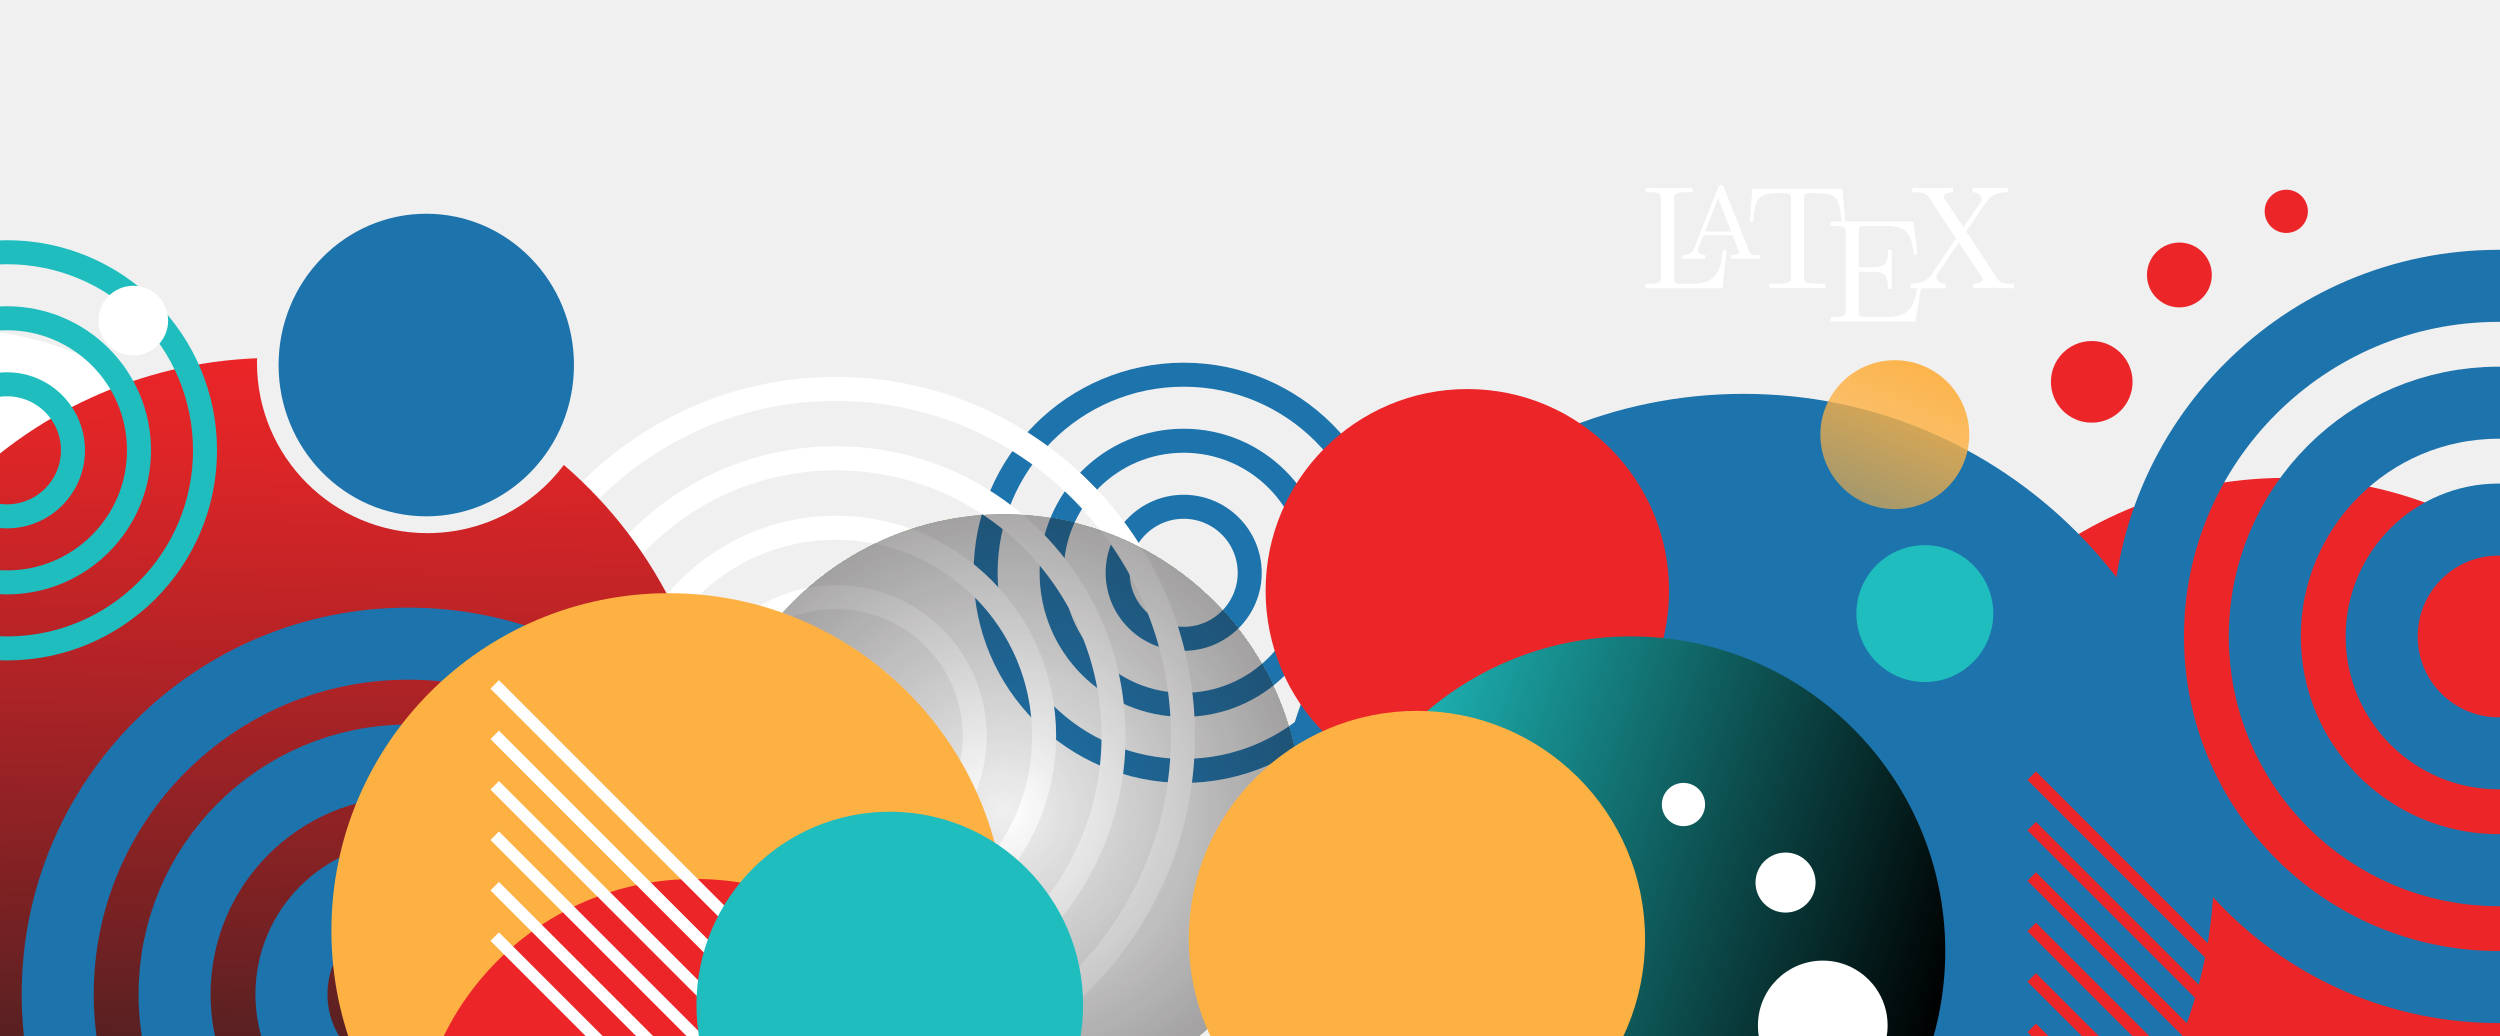
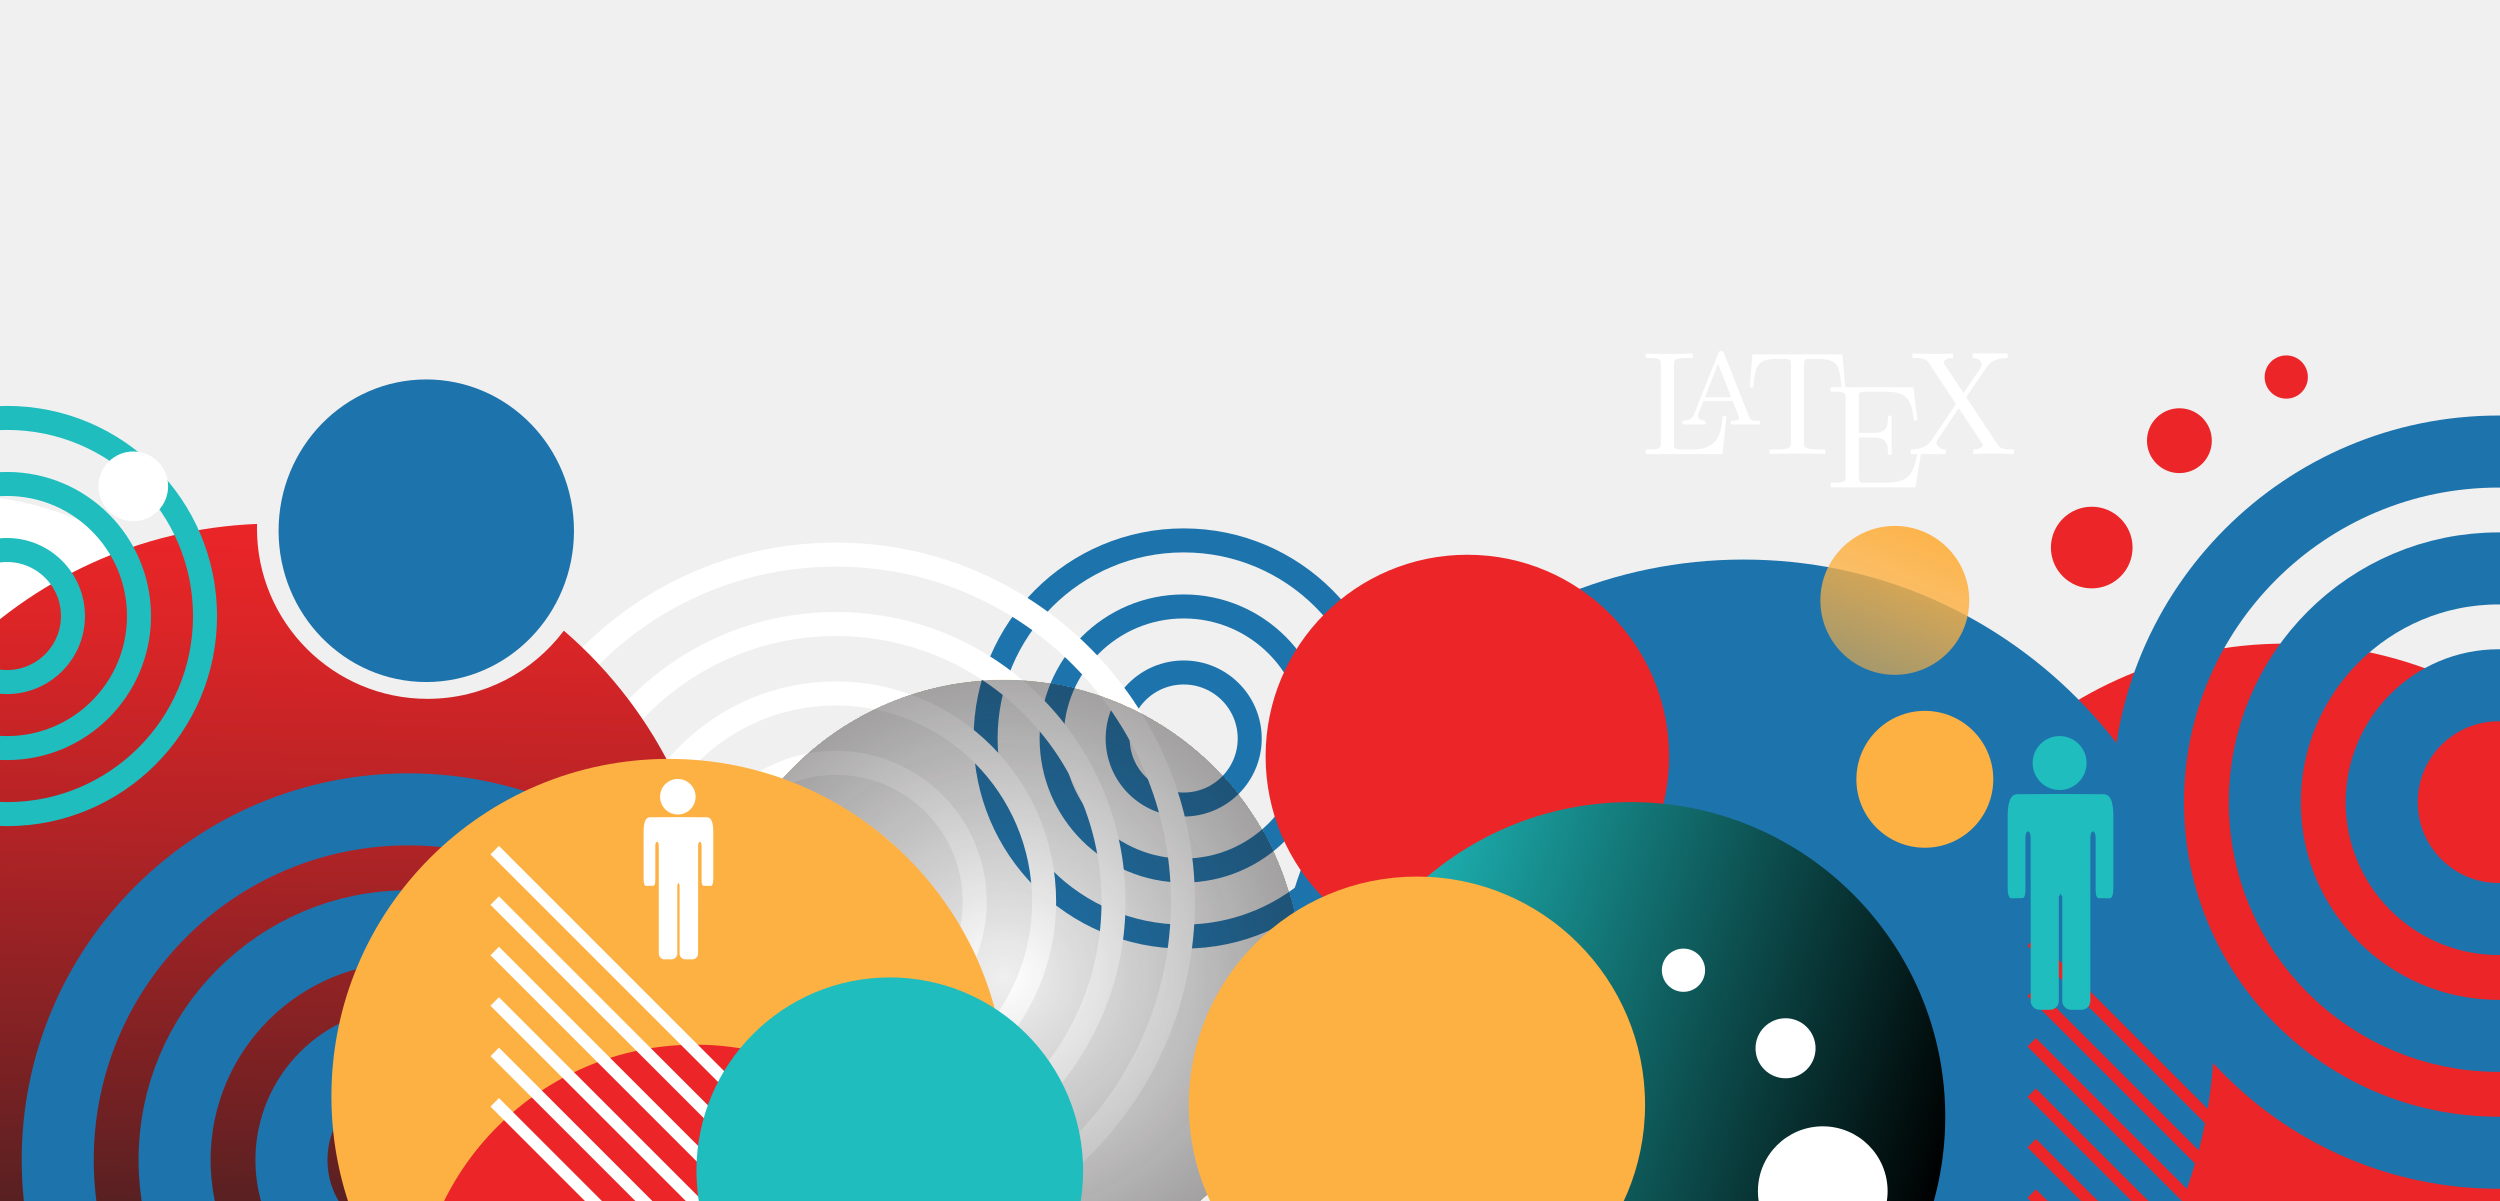
- <svg xmlns="http://www.w3.org/2000/svg" version="1.1" x="0px" y="0px" width="1041px" height="431px" viewBox="0 0 1041 431" enable-background="new 0 0 1041 431" xml:space="preserve">
+ <svg xmlns="http://www.w3.org/2000/svg" version="1.1" x="0px" y="0px" width="1041px" height="500px" viewBox="0 0 1041 500" enable-background="new 0 0 1041 500" xml:space="preserve">
  <g id="fond">
-     <rect x="-137" y="-71" display="none" fill="#1FBDBE" stroke="#231F20" stroke-miterlimit="10" width="1282" height="502" />
-     <circle fill="#FFFFFF" cx="-20" cy="274" r="137" />
+     <rect x="-137" y="-2" display="none" fill="#1FBDBE" stroke="#231F20" stroke-miterlimit="10" width="1282" height="502" />
+     <circle fill="#FFFFFF" cx="-20" cy="343" r="137" />
    <g>
-       <circle fill="none" stroke="#1D73AC" stroke-width="10" stroke-miterlimit="10" cx="492.888" cy="238.514" r="27.494" />
-       <path fill="none" stroke="#1D73AC" stroke-width="10" stroke-miterlimit="10" d="M547.879,238.514    c0,30.372-24.619,54.99-54.99,54.99c-30.375,0-54.992-24.618-54.992-54.99c0-30.373,24.617-54.993,54.992-54.993    C523.26,183.521,547.879,208.141,547.879,238.514z" />
-       <path fill="none" stroke="#1D73AC" stroke-width="10" stroke-miterlimit="10" d="M575.372,238.515    c0,45.56-36.925,82.485-82.483,82.485c-45.561,0-82.485-36.926-82.485-82.485s36.925-82.491,82.485-82.491    C538.447,156.023,575.372,192.955,575.372,238.515z" />
-       <circle fill="#EB2528" cx="951.5" cy="368.5" r="169.5" />
+       <circle fill="none" stroke="#1D73AC" stroke-width="10" stroke-miterlimit="10" cx="492.888" cy="307.514" r="27.494" />
+       <path fill="none" stroke="#1D73AC" stroke-width="10" stroke-miterlimit="10" d="M547.879,307.514    c0,30.372-24.619,54.99-54.99,54.99c-30.375,0-54.992-24.618-54.992-54.99c0-30.373,24.617-54.993,54.992-54.993    C523.26,252.521,547.879,277.141,547.879,307.514z" />
+       <path fill="none" stroke="#1D73AC" stroke-width="10" stroke-miterlimit="10" d="M575.372,307.515    c0,45.56-36.925,82.485-82.483,82.485c-45.561,0-82.485-36.926-82.485-82.485s36.925-82.491,82.485-82.491    C538.447,225.023,575.372,261.955,575.372,307.515z" />
+       <circle fill="#EB2528" cx="951.5" cy="437.5" r="169.5" />
    </g>
-     <circle fill="#1D73AC" cx="726" cy="360" r="196" />
+     <circle fill="#1D73AC" cx="726" cy="429" r="196" />
    <g>
-       <circle fill="none" stroke="#FFFFFF" stroke-width="10" stroke-miterlimit="10" cx="348.052" cy="306.467" r="28.905" />
-       <path fill="none" stroke="#FFFFFF" stroke-width="10" stroke-miterlimit="10" d="M405.865,306.467    c0,31.933-25.882,57.813-57.813,57.813c-31.933,0-57.813-25.88-57.813-57.813c0-31.931,25.88-57.815,57.813-57.815    C379.982,248.651,405.865,274.536,405.865,306.467z" />
-       <path fill="none" stroke="#FFFFFF" stroke-width="10" stroke-miterlimit="10" d="M434.77,306.469    c0,47.898-38.82,86.719-86.718,86.719s-86.718-38.82-86.718-86.719c0-47.897,38.82-86.725,86.718-86.725    S434.77,258.571,434.77,306.469z" />
-       <path fill="none" stroke="#FFFFFF" stroke-width="10" stroke-miterlimit="10" d="M463.678,306.471    c0,63.861-51.76,115.624-115.624,115.624s-115.625-51.763-115.625-115.624c0-63.866,51.762-115.634,115.625-115.634    S463.678,242.604,463.678,306.471z" />
-       <path fill="none" stroke="#FFFFFF" stroke-width="10" stroke-miterlimit="10" d="M492.583,306.469    c0,79.839-64.7,144.531-144.531,144.531s-144.53-64.692-144.53-144.531c0-79.829,64.699-144.537,144.53-144.537    S492.583,226.64,492.583,306.469z" />
+       <circle fill="none" stroke="#FFFFFF" stroke-width="10" stroke-miterlimit="10" cx="348.052" cy="375.467" r="28.905" />
+       <path fill="none" stroke="#FFFFFF" stroke-width="10" stroke-miterlimit="10" d="M405.865,375.467    c0,31.933-25.882,57.813-57.813,57.813c-31.933,0-57.813-25.88-57.813-57.813c0-31.931,25.88-57.815,57.813-57.815    C379.982,317.651,405.865,343.536,405.865,375.467z" />
+       <path fill="none" stroke="#FFFFFF" stroke-width="10" stroke-miterlimit="10" d="M434.77,375.469    c0,47.898-38.82,86.719-86.718,86.719s-86.718-38.82-86.718-86.719c0-47.897,38.82-86.725,86.718-86.725    S434.77,327.571,434.77,375.469z" />
+       <path fill="none" stroke="#FFFFFF" stroke-width="10" stroke-miterlimit="10" d="M463.678,375.471    c0,63.861-51.76,115.624-115.624,115.624s-115.625-51.763-115.625-115.624c0-63.866,51.762-115.634,115.625-115.634    S463.678,311.604,463.678,375.471z" />
+       <path fill="none" stroke="#FFFFFF" stroke-width="10" stroke-miterlimit="10" d="M492.583,375.469    c0,79.839-64.7,144.531-144.531,144.531s-144.53-64.692-144.53-144.531c0-79.829,64.699-144.537,144.53-144.537    S492.583,295.64,492.583,375.469z" />
    </g>
-     <linearGradient id="SVGID_1_" gradientUnits="userSpaceOnUse" x1="117.715" y1="149.349" x2="111.281" y2="517.973">
+     <linearGradient id="SVGID_1_" gradientUnits="userSpaceOnUse" x1="117.715" y1="218.349" x2="111.281" y2="586.973">
      <stop offset="0" style="stop-color:#EB2528" />
      <stop offset="0.116" style="stop-color:#DC2527" />
      <stop offset="0.34" style="stop-color:#B42326" />
      <stop offset="0.648" style="stop-color:#742123" />
      <stop offset="1" style="stop-color:#231F20" />
    </linearGradient>
-     <path fill="url(#SVGID_1_)" d="M234.792,193.611C221.839,210.849,201.223,222,178,222c-39.213,0-71-31.787-71-71   c0-0.616,0.031-1.225,0.046-1.837C8.607,153.076-70,234.102-70,333.5C-70,435.396,12.604,518,114.5,518S299,435.396,299,333.5   C299,277.564,274.104,227.446,234.792,193.611z" />
+     <path fill="url(#SVGID_1_)" d="M234.792,262.611C221.839,279.849,201.223,291,178,291c-39.213,0-71-31.787-71-71   c0-0.616,0.031-1.225,0.046-1.837C8.607,222.076-70,303.102-70,402.5C-70,504.396,12.604,587,114.5,587S299,504.396,299,402.5   C299,346.564,274.104,296.446,234.792,262.611z" />
    <g>
-       <path fill="none" stroke="#1D73AC" stroke-width="30" stroke-miterlimit="10" d="M218.677,414.013    c0,26.876-21.781,48.658-48.658,48.658s-48.661-21.782-48.661-48.658c0-26.878,21.784-48.665,48.661-48.665    S218.677,387.135,218.677,414.013z" />
-       <path fill="none" stroke="#1D73AC" stroke-width="30" stroke-miterlimit="10" d="M267.343,414.013    c0,53.753-43.573,97.324-97.324,97.324c-53.758,0-97.326-43.571-97.326-97.324c0-53.755,43.568-97.328,97.326-97.328    C223.77,316.685,267.343,360.258,267.343,414.013z" />
-       <path fill="none" stroke="#1D73AC" stroke-width="30" stroke-miterlimit="10" d="M316,414.015    C316,494.647,250.649,560,170.019,560c-80.635,0-145.984-65.353-145.984-145.985c0-80.632,65.35-145.995,145.984-145.995    C250.649,268.02,316,333.383,316,414.015z" />
+       <path fill="none" stroke="#1D73AC" stroke-width="30" stroke-miterlimit="10" d="M218.677,483.013    c0,26.876-21.781,48.658-48.658,48.658s-48.661-21.782-48.661-48.658c0-26.878,21.784-48.665,48.661-48.665    S218.677,456.135,218.677,483.013z" />
+       <path fill="none" stroke="#1D73AC" stroke-width="30" stroke-miterlimit="10" d="M267.343,483.013    c0,53.753-43.573,97.324-97.324,97.324c-53.758,0-97.326-43.571-97.326-97.324c0-53.755,43.568-97.328,97.326-97.328    C223.77,385.685,267.343,429.258,267.343,483.013z" />
+       <path fill="none" stroke="#1D73AC" stroke-width="30" stroke-miterlimit="10" d="M316,483.015    C316,563.647,250.649,629,170.019,629c-80.635,0-145.984-65.353-145.984-145.985c0-80.632,65.35-145.995,145.984-145.995    C250.649,337.02,316,402.383,316,483.015z" />
    </g>
    <g>
-       <path fill="none" stroke="#1D73AC" stroke-width="30" stroke-miterlimit="10" d="M1089.049,265.017    c0,26.876-21.781,48.658-48.658,48.658s-48.661-21.782-48.661-48.658c0-26.878,21.784-48.665,48.661-48.665    S1089.049,238.139,1089.049,265.017z" />
-       <path fill="none" stroke="#1D73AC" stroke-width="30" stroke-miterlimit="10" d="M1137.715,265.017    c0,53.753-43.573,97.324-97.324,97.324c-53.758,0-97.326-43.571-97.326-97.324c0-53.755,43.568-97.328,97.326-97.328    C1094.142,167.688,1137.715,211.262,1137.715,265.017z" />
-       <path fill="none" stroke="#1D73AC" stroke-width="30" stroke-miterlimit="10" d="M1186.372,265.019    c0,80.633-65.351,145.985-145.981,145.985c-80.635,0-145.984-65.353-145.984-145.985c0-80.632,65.35-145.995,145.984-145.995    C1121.021,119.023,1186.372,184.387,1186.372,265.019z" />
+       <path fill="none" stroke="#1D73AC" stroke-width="30" stroke-miterlimit="10" d="M1089.049,334.017    c0,26.876-21.781,48.658-48.658,48.658s-48.661-21.782-48.661-48.658c0-26.878,21.784-48.665,48.661-48.665    S1089.049,307.139,1089.049,334.017z" />
+       <path fill="none" stroke="#1D73AC" stroke-width="30" stroke-miterlimit="10" d="M1137.715,334.017    c0,53.753-43.573,97.324-97.324,97.324c-53.758,0-97.326-43.571-97.326-97.324c0-53.755,43.568-97.328,97.326-97.328    C1094.142,236.688,1137.715,280.262,1137.715,334.017z" />
+       <path fill="none" stroke="#1D73AC" stroke-width="30" stroke-miterlimit="10" d="M1186.372,334.019    c0,80.633-65.351,145.985-145.981,145.985c-80.635,0-145.984-65.353-145.984-145.985c0-80.632,65.35-145.995,145.984-145.995    C1121.021,188.023,1186.372,253.387,1186.372,334.019z" />
    </g>
    <g>
-       <circle fill="none" stroke="#1FBDBE" stroke-width="10" stroke-miterlimit="10" cx="2.888" cy="187.514" r="27.494" />
-       <path fill="none" stroke="#1FBDBE" stroke-width="10" stroke-miterlimit="10" d="M57.879,187.514    c0,30.372-24.619,54.99-54.99,54.99c-30.375,0-54.992-24.618-54.992-54.99c0-30.373,24.617-54.993,54.992-54.993    C33.26,132.521,57.879,157.141,57.879,187.514z" />
-       <path fill="none" stroke="#1FBDBE" stroke-width="10" stroke-miterlimit="10" d="M85.372,187.515    c0,45.56-36.925,82.485-82.483,82.485c-45.561,0-82.485-36.926-82.485-82.485s36.925-82.491,82.485-82.491    C48.447,105.023,85.372,141.955,85.372,187.515z" />
+       <circle fill="none" stroke="#1FBDBE" stroke-width="10" stroke-miterlimit="10" cx="2.888" cy="256.514" r="27.494" />
+       <path fill="none" stroke="#1FBDBE" stroke-width="10" stroke-miterlimit="10" d="M57.879,256.514    c0,30.372-24.619,54.99-54.99,54.99c-30.375,0-54.992-24.618-54.992-54.99c0-30.373,24.617-54.993,54.992-54.993    C33.26,201.521,57.879,226.141,57.879,256.514z" />
+       <path fill="none" stroke="#1FBDBE" stroke-width="10" stroke-miterlimit="10" d="M85.372,256.515    c0,45.56-36.925,82.485-82.483,82.485c-45.561,0-82.485-36.926-82.485-82.485s36.925-82.491,82.485-82.491    C48.447,174.023,85.372,210.955,85.372,256.515z" />
    </g>
-     <circle fill="#EB2528" cx="611" cy="246" r="84" />
-     <radialGradient id="SVGID_2_" cx="418" cy="338" r="124" gradientUnits="userSpaceOnUse">
+     <circle fill="#EB2528" cx="611" cy="315" r="84" />
+     <radialGradient id="SVGID_2_" cx="418" cy="407" r="124" gradientUnits="userSpaceOnUse">
      <stop offset="0" style="stop-color:#231F20;stop-opacity:0" />
      <stop offset="0" style="stop-color:#231F20;stop-opacity:0" />
      <stop offset="1" style="stop-color:#231F20" />
      <stop offset="1" style="stop-color:#322922;stop-opacity:0.995" />
      <stop offset="1" style="stop-color:#5A4429;stop-opacity:0.984" />
      <stop offset="1" style="stop-color:#9A6F33;stop-opacity:0.97" />
      <stop offset="1" style="stop-color:#F2A941;stop-opacity:0.952" />
      <stop offset="1" style="stop-color:#FDB143;stop-opacity:0.95" />
    </radialGradient>
-     <circle opacity="0.38" fill="url(#SVGID_2_)" cx="418" cy="338" r="124" />
-     <linearGradient id="SVGID_3_" gradientUnits="userSpaceOnUse" x1="553.691" y1="357.69" x2="804.31" y2="434.311">
+     <circle opacity="0.38" fill="url(#SVGID_2_)" cx="418" cy="407" r="124" />
+     <linearGradient id="SVGID_3_" gradientUnits="userSpaceOnUse" x1="553.691" y1="426.69" x2="804.31" y2="503.311">
      <stop offset="0" style="stop-color:#1FBDBE" />
      <stop offset="1" style="stop-color:#000000" />
    </linearGradient>
-     <circle fill="url(#SVGID_3_)" cx="679" cy="396" r="131" />
-     <circle fill="#FDB143" cx="590" cy="391" r="95" />
-     <circle fill="#FDB143" cx="278.5" cy="387.5" r="140.5" />
-     <circle fill="#EB2528" cx="289.5" cy="482.5" r="116.5" />
+     <circle fill="url(#SVGID_3_)" cx="679" cy="465" r="131" />
+     <circle fill="#FDB143" cx="590" cy="460" r="95" />
+     <circle fill="#FDB143" cx="278.5" cy="456.5" r="140.5" />
+     <circle fill="#EB2528" cx="289.5" cy="551.5" r="116.5" />
    <g>
-       <line fill="none" stroke="#FFFFFF" stroke-width="5" stroke-miterlimit="10" x1="206" y1="390" x2="389" y2="573" />
-       <line fill="none" stroke="#FFFFFF" stroke-width="5" stroke-miterlimit="10" x1="206" y1="369" x2="389" y2="552" />
-       <line fill="none" stroke="#FFFFFF" stroke-width="5" stroke-miterlimit="10" x1="206" y1="348" x2="389" y2="531" />
-       <line fill="none" stroke="#FFFFFF" stroke-width="5" stroke-miterlimit="10" x1="206" y1="327" x2="389" y2="510" />
-       <line fill="none" stroke="#FFFFFF" stroke-width="5" stroke-miterlimit="10" x1="206" y1="306" x2="389" y2="489" />
-       <line fill="none" stroke="#FFFFFF" stroke-width="5" stroke-miterlimit="10" x1="206" y1="285" x2="389" y2="468" />
+       <line fill="none" stroke="#FFFFFF" stroke-width="5" stroke-miterlimit="10" x1="206" y1="459" x2="389" y2="642" />
+       <line fill="none" stroke="#FFFFFF" stroke-width="5" stroke-miterlimit="10" x1="206" y1="438" x2="389" y2="621" />
+       <line fill="none" stroke="#FFFFFF" stroke-width="5" stroke-miterlimit="10" x1="206" y1="417" x2="389" y2="600" />
+       <line fill="none" stroke="#FFFFFF" stroke-width="5" stroke-miterlimit="10" x1="206" y1="396" x2="389" y2="579" />
+       <line fill="none" stroke="#FFFFFF" stroke-width="5" stroke-miterlimit="10" x1="206" y1="375" x2="389" y2="558" />
+       <line fill="none" stroke="#FFFFFF" stroke-width="5" stroke-miterlimit="10" x1="206" y1="354" x2="389" y2="537" />
    </g>
    <g>
-       <line fill="none" stroke="#EB2528" stroke-width="5" stroke-miterlimit="10" x1="846" y1="428" x2="1029" y2="611" />
-       <line fill="none" stroke="#EB2528" stroke-width="5" stroke-miterlimit="10" x1="846" y1="407" x2="1029" y2="590" />
-       <line fill="none" stroke="#EB2528" stroke-width="5" stroke-miterlimit="10" x1="846" y1="386" x2="1029" y2="569" />
-       <line fill="none" stroke="#EB2528" stroke-width="5" stroke-miterlimit="10" x1="846" y1="365" x2="1029" y2="548" />
-       <line fill="none" stroke="#EB2528" stroke-width="5" stroke-miterlimit="10" x1="846" y1="344" x2="1029" y2="527" />
-       <line fill="none" stroke="#EB2528" stroke-width="5" stroke-miterlimit="10" x1="846" y1="323" x2="1029" y2="506" />
+       <line fill="none" stroke="#EB2528" stroke-width="5" stroke-miterlimit="10" x1="846" y1="497" x2="1029" y2="680" />
+       <line fill="none" stroke="#EB2528" stroke-width="5" stroke-miterlimit="10" x1="846" y1="476" x2="1029" y2="659" />
+       <line fill="none" stroke="#EB2528" stroke-width="5" stroke-miterlimit="10" x1="846" y1="455" x2="1029" y2="638" />
+       <line fill="none" stroke="#EB2528" stroke-width="5" stroke-miterlimit="10" x1="846" y1="434" x2="1029" y2="617" />
+       <line fill="none" stroke="#EB2528" stroke-width="5" stroke-miterlimit="10" x1="846" y1="413" x2="1029" y2="596" />
+       <line fill="none" stroke="#EB2528" stroke-width="5" stroke-miterlimit="10" x1="846" y1="392" x2="1029" y2="575" />
    </g>
-     <circle fill="#1FBDBE" cx="370.5" cy="418.5" r="80.5" />
+     <circle fill="#1FBDBE" cx="370.5" cy="487.5" r="80.5" />
  </g>
  <g id="Layer_3">
-     <circle fill="#EB2528" cx="871" cy="159" r="17" />
-     <circle fill="#EB2528" cx="907.5" cy="114.5" r="13.5" />
-     <circle fill="#EB2528" cx="952" cy="88" r="9" />
-     <circle fill="#1FBDBE" cx="801.5" cy="255.5" r="28.5" />
-     <ellipse fill="#1D73AC" cx="177.5" cy="152" rx="61.5" ry="63" />
-     <linearGradient id="SVGID_4_" gradientUnits="userSpaceOnUse" x1="776.885" y1="209.543" x2="801.116" y2="152.457">
+     <circle fill="#EB2528" cx="871" cy="228" r="17" />
+     <circle fill="#EB2528" cx="907.5" cy="183.5" r="13.5" />
+     <circle fill="#EB2528" cx="952" cy="157" r="9" />
+     <circle fill="#FDB143" cx="801.5" cy="324.5" r="28.5" />
+     <ellipse fill="#1D73AC" cx="177.5" cy="221" rx="61.5" ry="63" />
+     <linearGradient id="SVGID_4_" gradientUnits="userSpaceOnUse" x1="776.885" y1="278.543" x2="801.116" y2="221.457">
      <stop offset="0" style="stop-color:#FDB143;stop-opacity:0.61" />
      <stop offset="1" style="stop-color:#FDB143;stop-opacity:0.95" />
    </linearGradient>
-     <circle fill="url(#SVGID_4_)" cx="789" cy="181" r="31" />
-     <circle fill="#FFFFFF" cx="55.5" cy="133.5" r="14.5" />
-     <circle fill="#FFFFFF" cx="759" cy="427" r="27" />
-     <circle fill="#FFFFFF" cx="743.5" cy="367.5" r="12.5" />
-     <circle fill="#FFFFFF" cx="701" cy="335" r="9" />
+     <circle fill="url(#SVGID_4_)" cx="789" cy="250" r="31" />
+     <circle fill="#FFFFFF" cx="55.5" cy="202.5" r="14.5" />
+     <circle fill="#FFFFFF" cx="759" cy="496" r="27" />
+     <circle fill="#FFFFFF" cx="743.5" cy="436.5" r="12.5" />
+     <circle fill="#FFFFFF" cx="701" cy="404" r="9" />
    <g>
-       <path fill="#FFFFFF" d="M718.911,104.24h-1.54c-0.615,6.28-1.478,13.915-12.313,13.915h-4.987c-2.895,0-3.018-0.431-3.018-2.463    V82.999c0-2.094,0-2.956,5.788-2.956h2.032v-1.847c-2.217,0.185-7.758,0.185-10.283,0.185c-2.4,0-7.203,0-9.297-0.185v1.847h1.416    c4.741,0,4.864,0.678,4.864,2.894v32.325c0,2.217-0.123,2.894-4.864,2.894h-1.416v1.908h31.955L718.911,104.24z" />
-       <path fill="#FFFFFF" d="M717.863,78.134c-0.245-0.739-0.368-0.985-1.169-0.985s-0.985,0.247-1.231,0.985l-9.913,25.121    c-0.432,1.047-1.17,2.956-4.987,2.956v1.54h9.543v-1.54c-1.908,0-3.078-0.862-3.078-2.093c0-0.308,0.062-0.431,0.185-0.862    l2.094-5.295h12.191l2.463,6.28c0.122,0.246,0.245,0.554,0.245,0.739c0,1.231-2.339,1.231-3.509,1.231v1.54h12.13v-1.54h-0.862    c-2.895,0-3.201-0.431-3.633-1.662L717.863,78.134z M715.4,82.506l5.48,13.915h-10.96L715.4,82.506z" />
-       <path fill="#FFFFFF" d="M767.183,78.565h-37.497l-1.107,13.792h1.477c0.862-9.913,1.785-11.945,11.083-11.945    c1.108,0,2.709,0,3.325,0.123c1.293,0.247,1.293,0.924,1.293,2.34V115.2c0,2.093,0,2.956-6.465,2.956h-2.463v1.908    c2.524-0.185,8.743-0.185,11.575-0.185s9.174,0,11.699,0.185v-1.908h-2.465c-6.464,0-6.464-0.862-6.464-2.956V82.875    c0-1.232,0-2.094,1.108-2.34c0.677-0.123,2.34-0.123,3.51-0.123c9.235,0,10.159,2.032,11.021,11.945h1.54L767.183,78.565z" />
-       <path fill="#FFFFFF" d="M800.185,118.094h-1.539c-1.54,9.42-2.956,13.915-13.484,13.915h-8.127c-2.895,0-3.017-0.432-3.017-2.462    v-16.378h5.479c5.973,0,6.649,1.97,6.649,7.204h1.54v-16.255h-1.54c0,5.233-0.677,7.142-6.649,7.142h-5.479V96.544    c0-2.032,0.122-2.463,3.017-2.463h7.881c9.42,0,11.021,3.386,12.006,11.945h1.539l-1.724-13.792h-34.479v1.847h1.415    c4.742,0,4.865,0.677,4.865,2.894v32.14c0,2.217-0.123,2.894-4.865,2.894h-1.415v1.909h35.342L800.185,118.094z" />
-       <path fill="#FFFFFF" d="M818.718,96.359l8.435-12.314c1.293-1.97,3.387-3.94,8.866-4.002v-1.847h-14.653v1.847    c2.462,0.062,3.816,1.417,3.816,2.833c0,0.616-0.123,0.738-0.554,1.416l-7.02,10.344l-7.88-11.821    c-0.123-0.185-0.432-0.678-0.432-0.924c0-0.739,1.354-1.786,3.94-1.848v-1.847c-2.094,0.185-6.588,0.185-8.929,0.185    c-1.908,0-5.725-0.062-8.004-0.185v1.847h1.17c3.388,0,4.557,0.432,5.727,2.155l11.268,17.055l-10.036,14.838    c-0.861,1.231-2.709,4.064-8.866,4.064v1.908h14.653v-1.908c-2.832-0.062-3.879-1.724-3.879-2.833c0-0.554,0.186-0.8,0.616-1.478    l8.682-12.869l9.729,14.654c0.123,0.247,0.308,0.492,0.308,0.677c0,0.739-1.354,1.786-4.003,1.847v1.908    c2.155-0.185,6.65-0.185,8.929-0.185c2.586,0,5.418,0.062,8.004,0.185v-1.908h-1.17c-3.201,0-4.495-0.308-5.787-2.216    L818.718,96.359z" />
+       <path fill="#FFFFFF" d="M718.911,173.24h-1.54c-0.615,6.28-1.478,13.915-12.313,13.915h-4.987c-2.895,0-3.018-0.431-3.018-2.463    v-32.694c0-2.094,0-2.956,5.788-2.956h2.032v-1.847c-2.217,0.185-7.758,0.185-10.283,0.185c-2.4,0-7.203,0-9.297-0.185v1.847    h1.416c4.741,0,4.864,0.678,4.864,2.894v32.325c0,2.217-0.123,2.894-4.864,2.894h-1.416v1.908h31.955L718.911,173.24z" />
+       <path fill="#FFFFFF" d="M717.863,147.134c-0.245-0.739-0.368-0.985-1.169-0.985s-0.985,0.247-1.231,0.985l-9.913,25.121    c-0.432,1.047-1.17,2.956-4.987,2.956v1.54h9.543v-1.54c-1.908,0-3.078-0.862-3.078-2.093c0-0.308,0.062-0.431,0.185-0.862    l2.094-5.295h12.191l2.463,6.28c0.122,0.246,0.245,0.554,0.245,0.739c0,1.231-2.339,1.231-3.509,1.231v1.54h12.13v-1.54h-0.862    c-2.895,0-3.201-0.431-3.633-1.662L717.863,147.134z M715.4,151.506l5.48,13.915h-10.96L715.4,151.506z" />
+       <path fill="#FFFFFF" d="M767.183,147.565h-37.497l-1.107,13.792h1.477c0.862-9.913,1.785-11.945,11.083-11.945    c1.108,0,2.709,0,3.325,0.123c1.293,0.247,1.293,0.924,1.293,2.34V184.2c0,2.093,0,2.956-6.465,2.956h-2.463v1.908    c2.524-0.185,8.743-0.185,11.575-0.185s9.174,0,11.699,0.185v-1.908h-2.465c-6.464,0-6.464-0.862-6.464-2.956v-32.324    c0-1.232,0-2.094,1.108-2.34c0.677-0.123,2.34-0.123,3.51-0.123c9.235,0,10.159,2.032,11.021,11.945h1.54L767.183,147.565z" />
+       <path fill="#FFFFFF" d="M800.185,187.094h-1.539c-1.54,9.42-2.956,13.915-13.484,13.915h-8.127c-2.895,0-3.017-0.432-3.017-2.462    v-16.378h5.479c5.973,0,6.649,1.97,6.649,7.204h1.54v-16.255h-1.54c0,5.233-0.677,7.142-6.649,7.142h-5.479v-14.715    c0-2.032,0.122-2.463,3.017-2.463h7.881c9.42,0,11.021,3.386,12.006,11.945h1.539l-1.724-13.792h-34.479v1.847h1.415    c4.742,0,4.865,0.677,4.865,2.894v32.14c0,2.217-0.123,2.894-4.865,2.894h-1.415v1.909h35.342L800.185,187.094z" />
+       <path fill="#FFFFFF" d="M818.718,165.359l8.435-12.314c1.293-1.97,3.387-3.94,8.866-4.002v-1.847h-14.653v1.847    c2.462,0.062,3.816,1.417,3.816,2.833c0,0.616-0.123,0.738-0.554,1.416l-7.02,10.344l-7.88-11.821    c-0.123-0.185-0.432-0.678-0.432-0.924c0-0.739,1.354-1.786,3.94-1.848v-1.847c-2.094,0.185-6.588,0.185-8.929,0.185    c-1.908,0-5.725-0.062-8.004-0.185v1.847h1.17c3.388,0,4.557,0.432,5.727,2.155l11.268,17.055l-10.036,14.838    c-0.861,1.231-2.709,4.064-8.866,4.064v1.908h14.653v-1.908c-2.832-0.062-3.879-1.724-3.879-2.833c0-0.554,0.186-0.8,0.616-1.478    l8.682-12.869l9.729,14.654c0.123,0.247,0.308,0.492,0.308,0.677c0,0.739-1.354,1.786-4.003,1.847v1.908    c2.155-0.185,6.65-0.185,8.929-0.185c2.586,0,5.418,0.062,8.004,0.185v-1.908h-1.17c-3.201,0-4.495-0.308-5.787-2.216    L818.718,165.359z" />
+     </g>
+     <g>
+       <circle fill="#1FBDBE" cx="857.618" cy="317.729" r="11.229" />
+       <path fill="#1FBDBE" d="M875.955,330.715l-16.669-0.088c-0.59,0-1.982,0-2.572,0l-16.669,0.088c-3.437,0-4.045,4.774-4.045,9.205    v30.136c0,2.024,0.461,4.011,1.502,4.011l4.571-0.09c0.929,0,1.312-1.324,1.312-3.742V348.71c0-1.374,0.458-2.487,1.023-2.487    h0.143c0.564,0,1.023,1.113,1.023,2.487l0.013,68.103c0,2.024,1.642,3.666,3.667,3.666h4.354c2.025,0,3.667-1.642,3.667-3.666    v-43.49c0.296-0.294,0.546-0.736,0.726-1.275c0.18,0.539,0.43,0.981,0.726,1.275v43.49c0,2.024,1.642,3.666,3.667,3.666h4.354    c2.025,0,3.667-1.642,3.667-3.666l0.013-68.103c0-1.374,0.458-2.487,1.023-2.487h0.143c0.565,0,1.023,1.113,1.023,2.487v21.524    c0,2.418,0.383,3.742,1.312,3.742l4.571,0.09c1.041,0,1.502-1.986,1.502-4.011V339.92    C880,335.489,879.392,330.715,875.955,330.715z" />
+     </g>
+     <g>
+       <circle fill="#FFFFFF" cx="282.248" cy="331.758" r="7.401" />
+       <path fill="#FFFFFF" d="M294.334,340.316l-10.986-0.059c-0.389,0-1.307,0-1.695,0l-10.986,0.059c-2.265,0-2.666,3.146-2.666,6.066    v19.862c0,1.334,0.304,2.644,0.99,2.644l3.013-0.06c0.612,0,0.864-0.872,0.864-2.466v-14.187c0-0.906,0.302-1.64,0.675-1.64h0.094    c0.372,0,0.674,0.733,0.674,1.64l0.009,44.886c0,1.334,1.082,2.416,2.417,2.416h2.87c1.335,0,2.417-1.082,2.417-2.416v-28.664    c0.195-0.194,0.359-0.485,0.478-0.841c0.118,0.355,0.283,0.646,0.478,0.841v28.664c0,1.334,1.082,2.416,2.417,2.416h2.87    c1.335,0,2.417-1.082,2.417-2.416l0.008-44.886c0-0.906,0.302-1.64,0.675-1.64h0.094c0.373,0,0.675,0.733,0.675,1.64v14.187    c0,1.594,0.252,2.466,0.864,2.466l3.013,0.06c0.686,0,0.99-1.31,0.99-2.644v-19.862C297,343.463,296.599,340.316,294.334,340.316z    " />
    </g>
  </g>
</svg>
